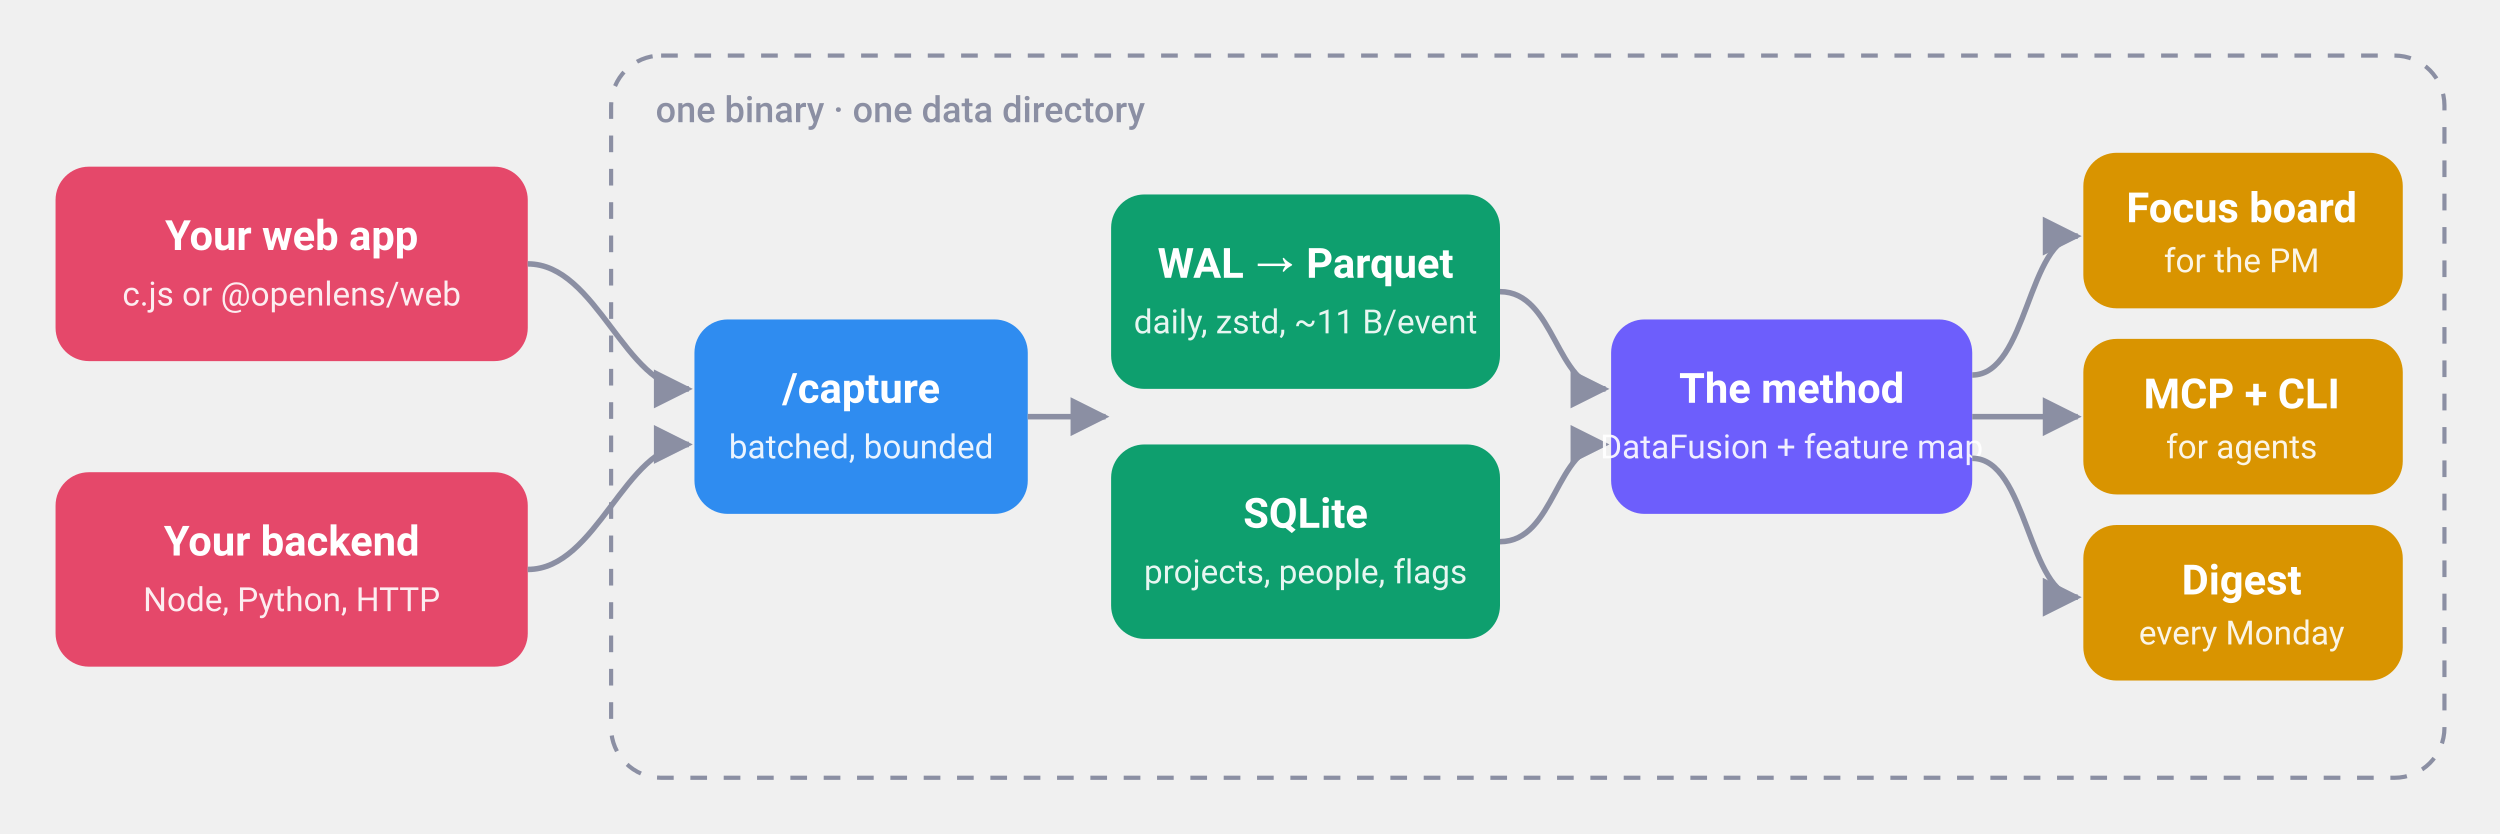
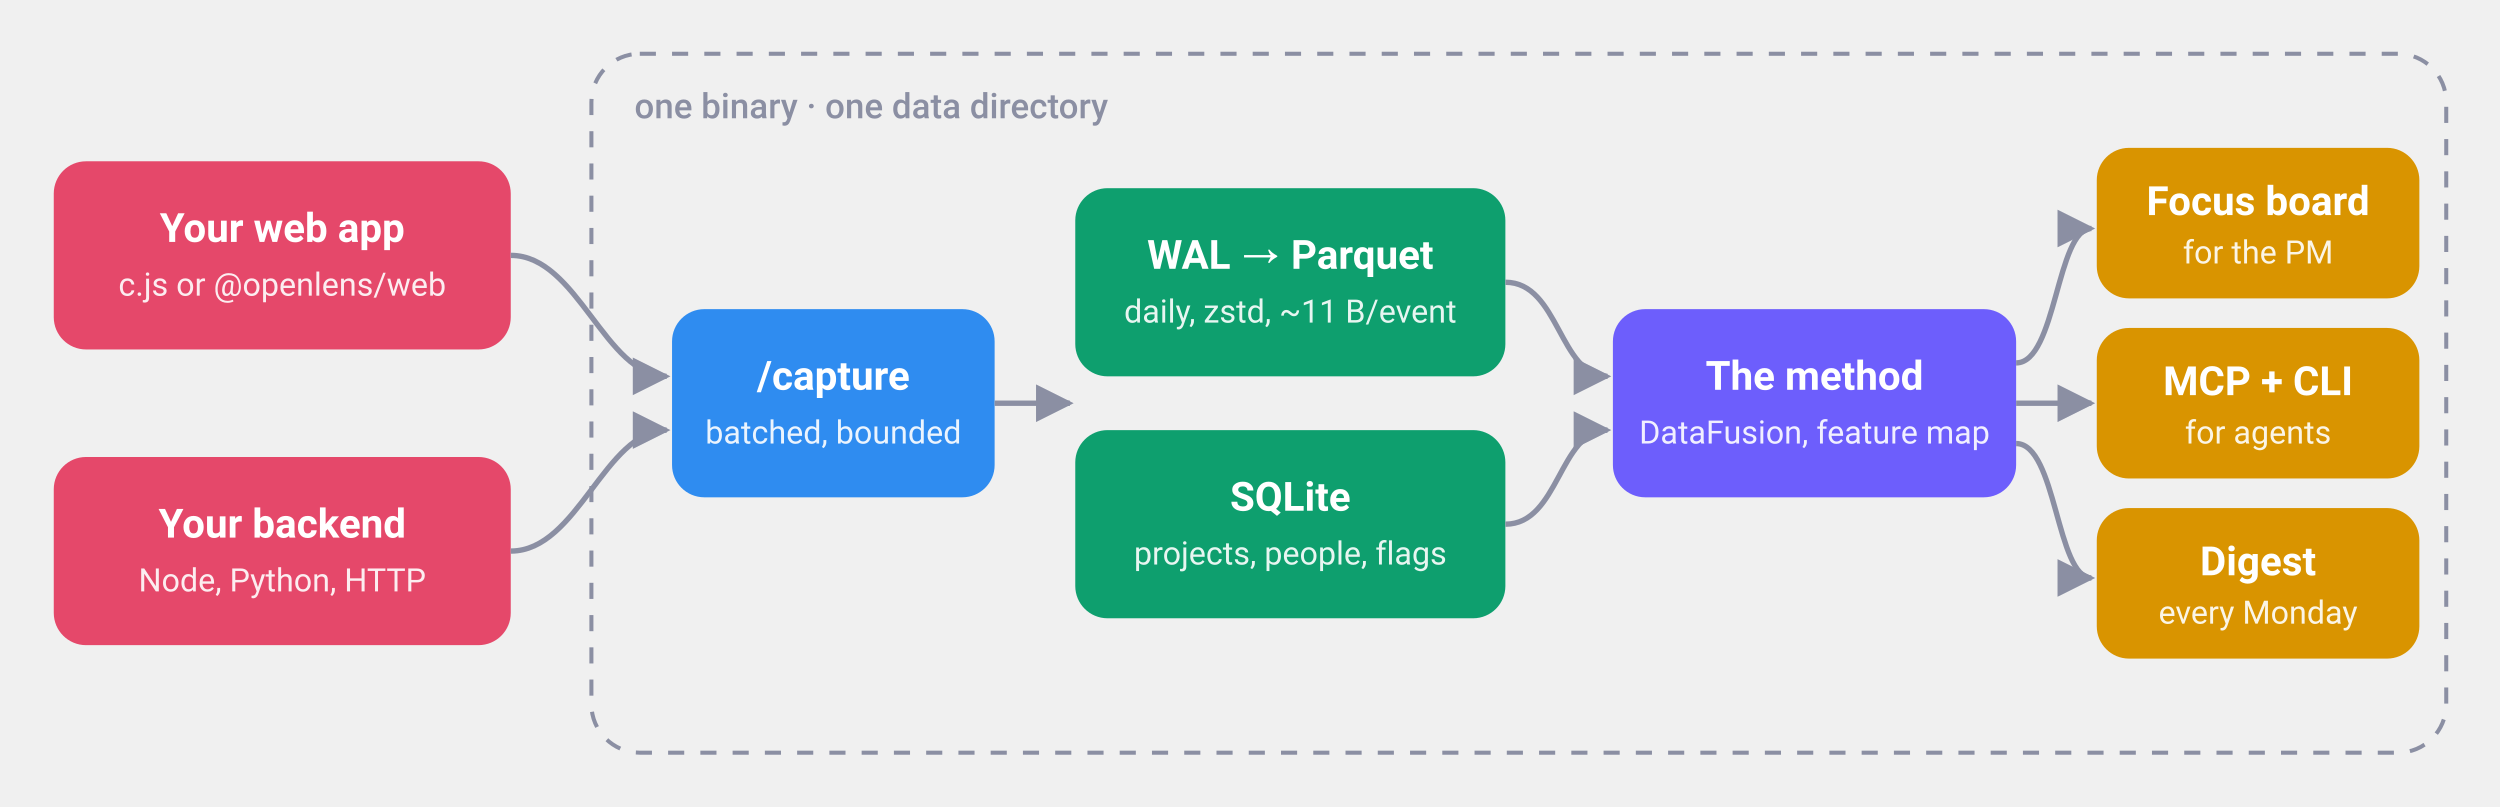
- <svg xmlns="http://www.w3.org/2000/svg" width="900" height="300" viewBox="0 0 900 300" role="img" aria-label="Apps send events through the browser SDK or the server SDKs to POST /capture; events go to a write-ahead log, then daily Parquet files, with metadata in SQLite; DataFusion queries them; the engine applies the method and serves the Focus board, the MCP server and CLI for agents, and the weekly digest. All in one binary.">
+ <svg xmlns="http://www.w3.org/2000/svg" width="930" height="300" viewBox="0 0 930 300" role="img" aria-label="Apps send events through the browser SDK or the server SDKs to POST /capture; events go to a write-ahead log, then daily Parquet files, with metadata in SQLite; DataFusion queries them; the engine applies the method and serves the Focus board, the MCP server and CLI for agents, and the weekly digest. All in one binary.">
  <style>
    .t { font: 600 15px ui-sans-serif, system-ui, -apple-system, 'Segoe UI', Roboto, Helvetica, Arial, sans-serif; fill: #fff; }
    .s { font: 400 12px ui-sans-serif, system-ui, -apple-system, 'Segoe UI', Roboto, Helvetica, Arial, sans-serif; fill: #fff; opacity: .9; }
    .l { font: 500 13px ui-sans-serif, system-ui, -apple-system, 'Segoe UI', Roboto, Helvetica, Arial, sans-serif; fill: #8b8fa3; }
    .a { stroke: #8b8fa3; stroke-width: 2; fill: none; marker-end: url(#h); }
  </style>
  <defs>
    <marker id="h" viewBox="0 0 10 10" refX="9" refY="5" markerWidth="7" markerHeight="7" orient="auto">
      <path d="M0 0L10 5L0 10z" fill="#8b8fa3" />
    </marker>
  </defs>
-   <rect x="220" y="20" width="660" height="260" rx="18" fill="none" stroke="#8b8fa3" stroke-width="1.5" stroke-dasharray="6 6" />
+   <rect x="220" y="20" width="690" height="260" rx="18" fill="none" stroke="#8b8fa3" stroke-width="1.5" stroke-dasharray="6 6" />
  <text x="236" y="44" class="l">one binary · one data directory</text>
  <rect x="20" y="60" width="170" height="70" rx="12" fill="#e5486a" />
  <text x="105" y="90" text-anchor="middle" class="t">Your web app</text>
  <text x="105" y="110" text-anchor="middle" class="s">c.js or @openlens/web</text>
  <rect x="20" y="170" width="170" height="70" rx="12" fill="#e5486a" />
  <text x="105" y="200" text-anchor="middle" class="t">Your backend</text>
  <text x="105" y="220" text-anchor="middle" class="s">Node, Python, HTTP</text>
  <path class="a" d="M190 95 C215 95 225 140 248 140" />
  <path class="a" d="M190 205 C215 205 225 160 248 160" />
  <rect x="250" y="115" width="120" height="70" rx="12" fill="#2f8cf0" />
  <text x="310" y="145" text-anchor="middle" class="t">/capture</text>
  <text x="310" y="165" text-anchor="middle" class="s">batched, bounded</text>
  <path class="a" d="M370 150 L398 150" />
-   <rect x="400" y="70" width="140" height="70" rx="12" fill="#0e9f6e" />
-   <text x="470" y="100" text-anchor="middle" class="t">WAL → Parquet</text>
-   <text x="470" y="120" text-anchor="middle" class="s">daily, zstd, ~11 B/event</text>
-   <rect x="400" y="160" width="140" height="70" rx="12" fill="#0e9f6e" />
-   <text x="470" y="190" text-anchor="middle" class="t">SQLite</text>
-   <text x="470" y="210" text-anchor="middle" class="s">projects, people, flags</text>
-   <path class="a" d="M540 105 C560 105 560 140 578 140" />
-   <path class="a" d="M540 195 C560 195 560 160 578 160" />
-   <rect x="580" y="115" width="130" height="70" rx="12" fill="#6d5efc" />
-   <text x="645" y="145" text-anchor="middle" class="t">The method</text>
-   <text x="645" y="165" text-anchor="middle" class="s">DataFusion + feature map</text>
-   <path class="a" d="M710 135 C730 135 730 85 748 85" />
-   <path class="a" d="M710 150 L748 150" />
-   <path class="a" d="M710 165 C730 165 730 215 748 215" />
-   <rect x="750" y="55" width="115" height="56" rx="12" fill="#d99400" />
-   <text x="807" y="80" text-anchor="middle" class="t">Focus board</text>
-   <text x="807" y="98" text-anchor="middle" class="s">for the PM</text>
-   <rect x="750" y="122" width="115" height="56" rx="12" fill="#d99400" />
-   <text x="807" y="147" text-anchor="middle" class="t">MCP + CLI</text>
-   <text x="807" y="165" text-anchor="middle" class="s">for agents</text>
-   <rect x="750" y="189" width="115" height="56" rx="12" fill="#d99400" />
-   <text x="807" y="214" text-anchor="middle" class="t">Digest</text>
-   <text x="807" y="232" text-anchor="middle" class="s">every Monday</text>
+   <rect x="400" y="70" width="160" height="70" rx="12" fill="#0e9f6e" />
+   <text x="480" y="100" text-anchor="middle" class="t">WAL → Parquet</text>
+   <text x="480" y="120" text-anchor="middle" class="s">daily, zstd, ~11 B/event</text>
+   <rect x="400" y="160" width="160" height="70" rx="12" fill="#0e9f6e" />
+   <text x="480" y="190" text-anchor="middle" class="t">SQLite</text>
+   <text x="480" y="210" text-anchor="middle" class="s">projects, people, flags</text>
+   <path class="a" d="M560 105 C580 105 580 140 598 140" />
+   <path class="a" d="M560 195 C580 195 580 160 598 160" />
+   <rect x="600" y="115" width="150" height="70" rx="12" fill="#6d5efc" />
+   <text x="675" y="145" text-anchor="middle" class="t">The method</text>
+   <text x="675" y="165" text-anchor="middle" class="s">DataFusion, feature map</text>
+   <path class="a" d="M750 135 C765 135 765 85 778 85" />
+   <path class="a" d="M750 150 L778 150" />
+   <path class="a" d="M750 165 C765 165 765 215 778 215" />
+   <rect x="780" y="55" width="120" height="56" rx="12" fill="#d99400" />
+   <text x="840" y="80" text-anchor="middle" class="t">Focus board</text>
+   <text x="840" y="98" text-anchor="middle" class="s">for the PM</text>
+   <rect x="780" y="122" width="120" height="56" rx="12" fill="#d99400" />
+   <text x="840" y="147" text-anchor="middle" class="t">MCP + CLI</text>
+   <text x="840" y="165" text-anchor="middle" class="s">for agents</text>
+   <rect x="780" y="189" width="120" height="56" rx="12" fill="#d99400" />
+   <text x="840" y="214" text-anchor="middle" class="t">Digest</text>
+   <text x="840" y="232" text-anchor="middle" class="s">every Monday</text>
</svg>
